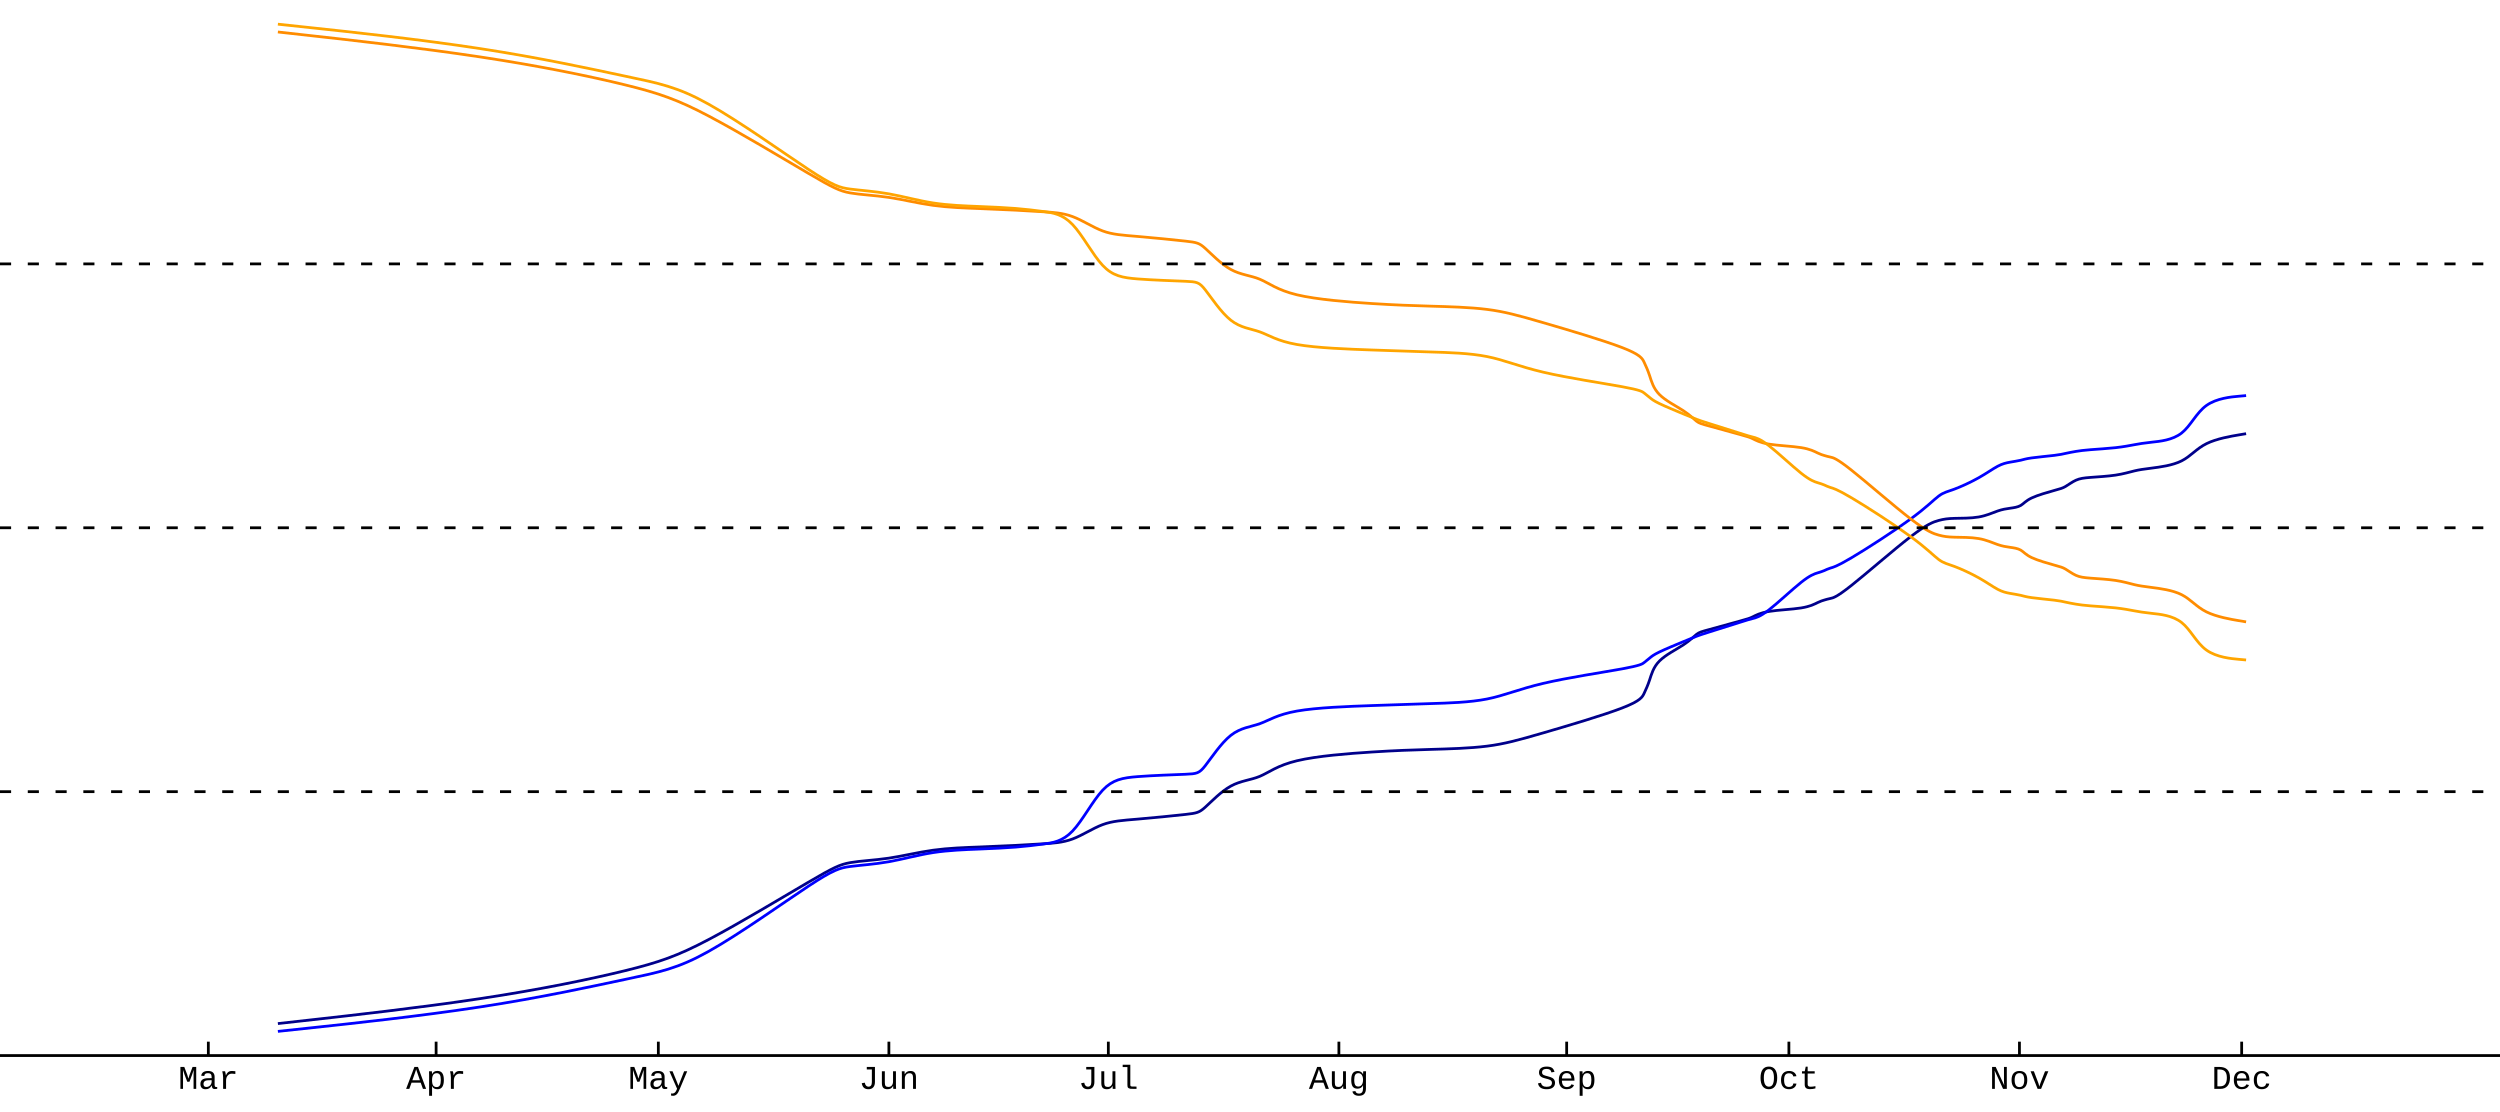
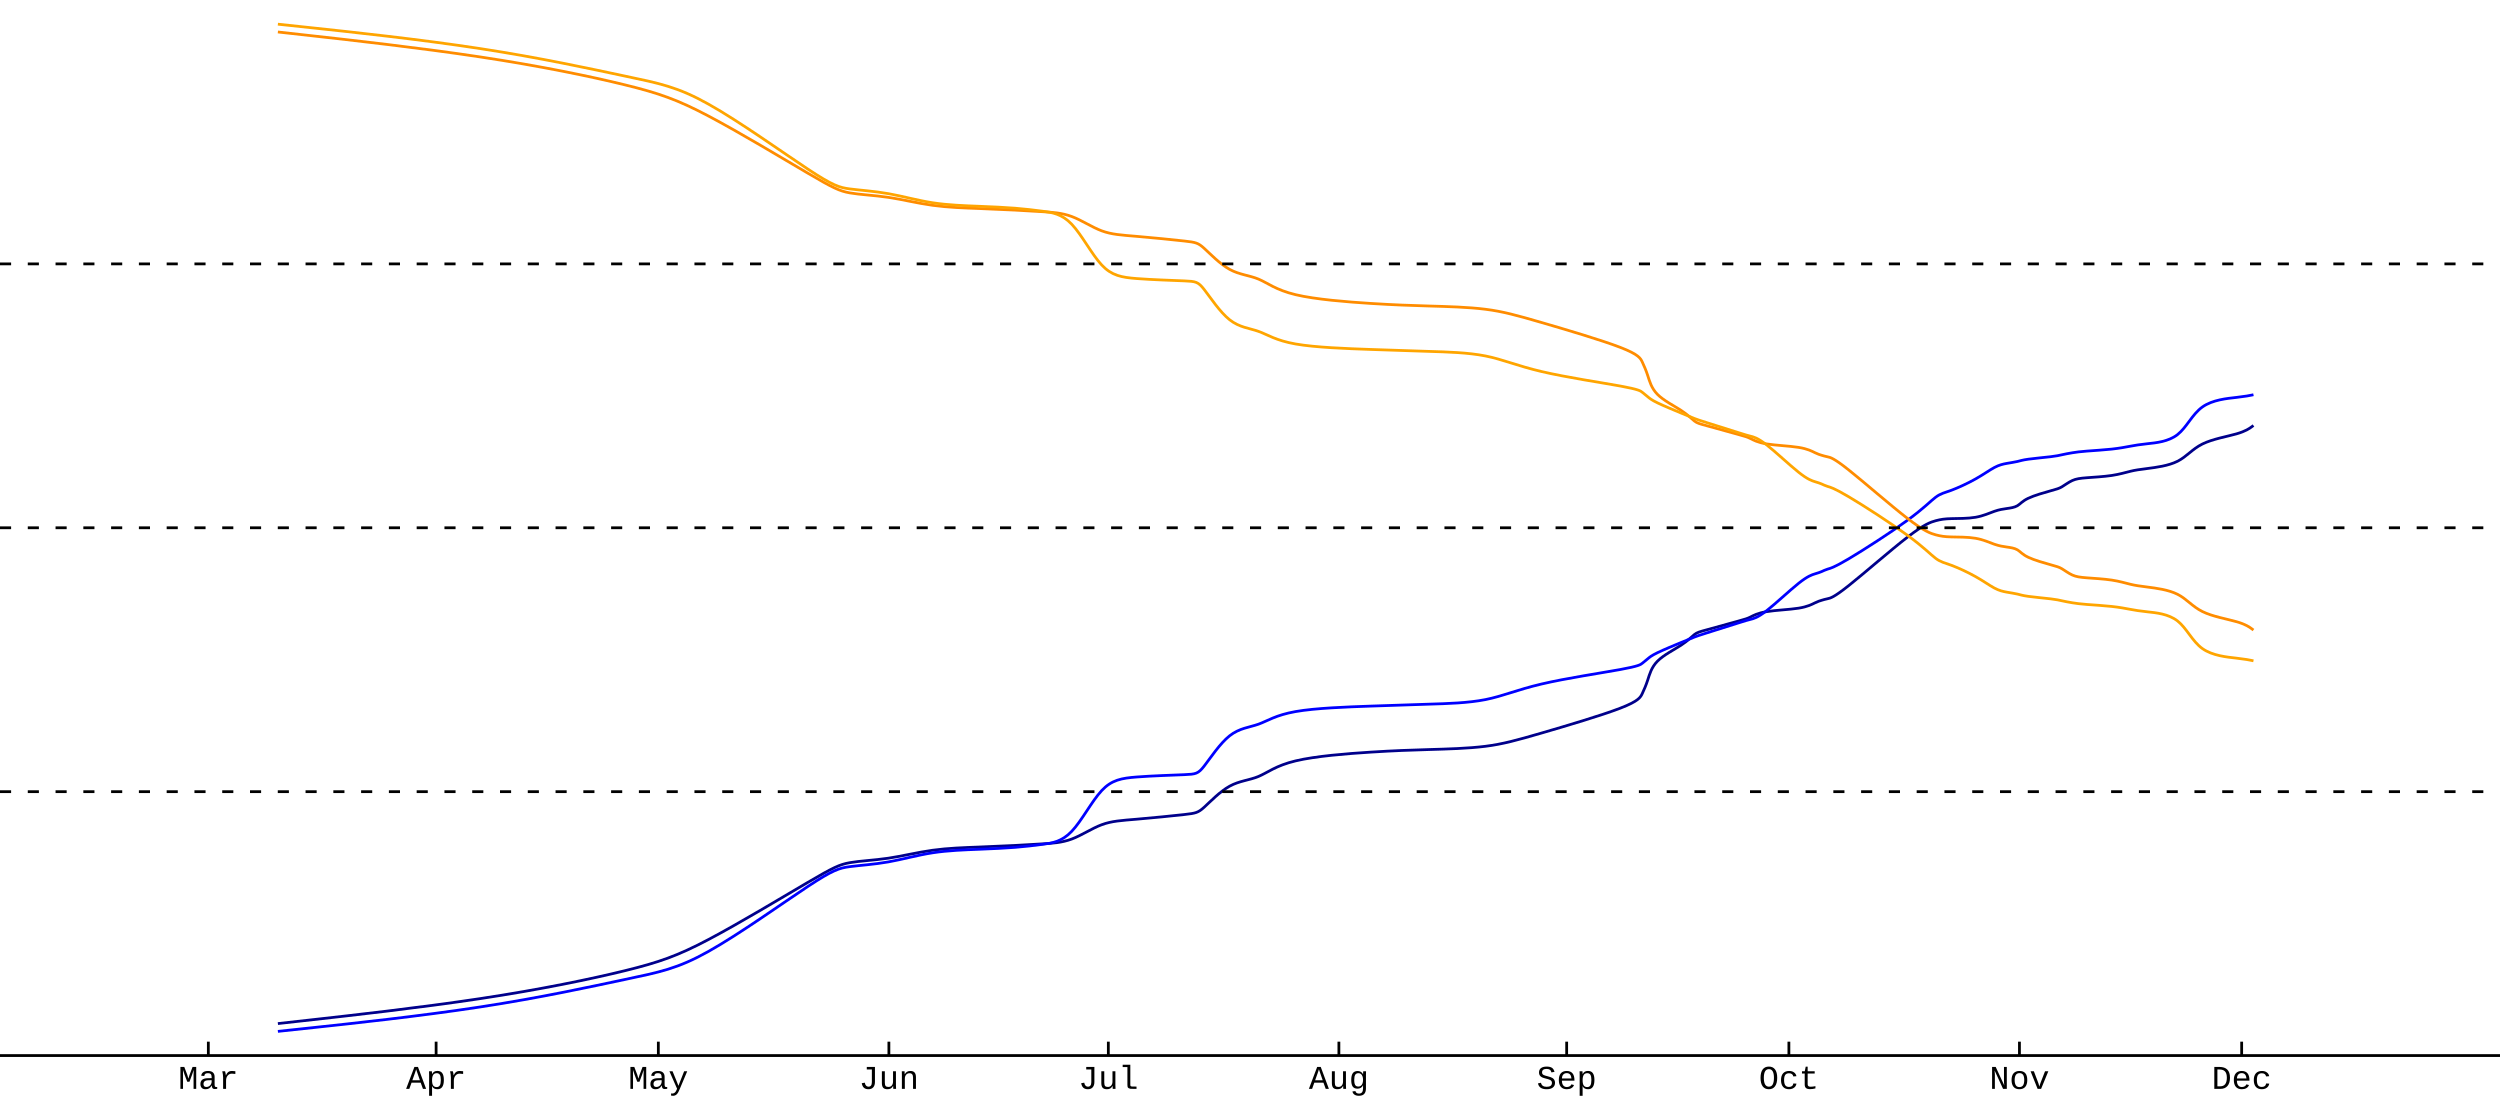
<svg xmlns="http://www.w3.org/2000/svg" viewBox="0 0 900 400" width="900" height="400">
  <style>
    text {
      font-family: "Courier New", Courier, monospace;
      font-size: 12px;
    }
  </style>
  <g class="lines" fill="none">
-     <path stroke="darkblue" d="M808.595,156.124L805.945,156.569C803.294,157.014,797.993,157.903,794.334,159.716C790.674,161.529,788.656,164.266,785.376,165.919C782.095,167.572,777.552,168.142,774.57,168.523C771.588,168.905,770.167,169.098,768.382,169.526C766.598,169.955,764.451,170.619,761.583,171.047C758.715,171.476,755.128,171.669,752.635,171.862C750.142,172.055,748.744,172.248,747.365,172.865C745.986,173.482,744.625,174.523,743.567,175.14C742.508,175.757,741.751,175.95,739.526,176.567C737.301,177.184,733.608,178.225,731.412,179.265C729.216,180.306,728.517,181.347,727.458,181.964C726.398,182.581,724.979,182.774,723.603,182.967C722.227,183.16,720.895,183.353,719.129,183.97C717.363,184.587,715.163,185.628,712.323,186.117C709.483,186.606,706.003,186.544,703.582,186.609C701.161,186.674,699.798,186.867,697.946,187.36C696.094,187.854,693.752,188.647,687.731,193.281C681.71,197.915,672.009,206.39,666.552,210.725C661.094,215.059,659.881,215.252,658.953,215.445C658.024,215.638,657.38,215.831,656.731,216.024C656.081,216.217,655.427,216.41,654.332,216.938C653.237,217.467,651.7,218.33,648.411,218.858C645.123,219.387,640.083,219.58,636.815,220.116C633.548,220.651,632.054,221.53,630.973,222.066C629.891,222.602,629.223,222.795,626.35,223.593C623.477,224.39,618.399,225.793,615.47,226.591C612.542,227.389,611.761,227.582,610.733,228.38C609.704,229.178,608.427,230.581,605.906,232.219C603.384,233.857,599.619,235.73,597.403,237.96C595.186,240.189,594.519,242.775,593.863,244.762C593.207,246.75,592.562,248.139,591.918,249.528C591.273,250.918,590.629,252.307,583.922,254.893C577.216,257.478,564.448,261.26,555.545,263.846C546.642,266.432,541.605,267.821,535.337,268.612C529.069,269.403,521.569,269.596,514.934,269.789C508.299,269.982,502.528,270.176,493.966,270.72C485.404,271.264,474.051,272.159,466.898,273.873C459.745,275.588,456.792,278.122,453.518,279.485C450.244,280.848,446.648,281.041,443.099,282.99C439.551,284.938,436.051,288.642,433.886,290.591C431.722,292.539,430.895,292.732,426.746,293.199C422.597,293.666,415.127,294.407,409.611,294.874C404.095,295.341,400.533,295.534,396.938,296.872C393.344,298.211,389.718,300.695,386.123,302.033C382.528,303.372,378.964,303.565,375.663,303.758C372.363,303.951,369.326,304.144,365.644,304.337C361.962,304.53,357.634,304.723,352.524,304.916C347.414,305.109,341.522,305.302,335.945,306.068C330.367,306.834,325.105,308.172,319.949,308.938C314.792,309.704,309.742,309.897,306.046,310.552C302.35,311.206,300.01,312.323,290.989,317.609C281.969,322.895,266.269,332.349,255.121,338.229C243.973,344.109,237.376,346.414,225.057,349.438C212.738,352.461,194.696,356.204,172.906,359.498C151.115,362.792,125.576,365.639,112.807,367.062L100.038,368.485" />
-     <path stroke="blue" d="M808.595,142.411L805.945,142.646C803.294,142.881,797.993,143.351,794.334,145.961C790.674,148.571,788.656,153.321,785.376,155.896C782.095,158.472,777.552,158.873,774.57,159.196C771.588,159.519,770.167,159.763,768.382,160.096C766.598,160.428,764.451,160.849,761.583,161.164C758.715,161.479,755.128,161.689,752.635,161.887C750.142,162.085,748.744,162.273,747.365,162.501C745.986,162.729,744.625,162.998,743.567,163.233C742.508,163.468,741.751,163.669,739.526,163.937C737.301,164.205,733.608,164.539,731.412,164.848C729.216,165.156,728.517,165.438,727.458,165.683C726.398,165.929,724.979,166.137,723.603,166.386C722.227,166.635,720.895,166.925,719.129,167.867C717.363,168.809,715.163,170.404,712.323,171.999C709.483,173.594,706.003,175.191,703.582,176.09C701.161,176.989,699.798,177.191,697.946,178.567C696.094,179.943,693.752,182.494,687.731,186.897C681.71,191.299,672.009,197.554,666.552,200.785C661.094,204.017,659.881,204.224,658.953,204.504C658.024,204.783,657.38,205.135,656.731,205.414C656.081,205.694,655.427,205.902,654.332,206.237C653.237,206.571,651.7,207.032,648.411,209.644C645.123,212.255,640.083,217.017,636.815,219.555C633.548,222.093,632.054,222.406,630.973,222.667C629.891,222.928,629.223,223.136,626.35,224.041C623.477,224.945,618.399,226.547,615.47,227.477C612.542,228.408,611.761,228.667,610.733,229.063C609.704,229.46,608.427,229.994,605.906,231.037C603.384,232.08,599.619,233.633,597.403,234.705C595.186,235.778,594.519,236.37,593.863,236.919C593.207,237.468,592.562,237.973,591.918,238.498C591.273,239.023,590.629,239.566,583.922,240.793C577.216,242.019,564.448,243.928,555.545,246.021C546.642,248.115,541.605,250.394,535.337,251.637C529.069,252.881,521.569,253.09,514.934,253.294C508.299,253.498,502.528,253.697,493.966,254.001C485.404,254.306,474.051,254.716,466.898,255.98C459.745,257.244,456.792,259.363,453.518,260.532C450.244,261.702,446.648,261.924,443.099,264.725C439.551,267.526,436.051,272.907,433.886,275.665C431.722,278.422,430.895,278.555,426.746,278.737C422.597,278.918,415.127,279.149,409.611,279.579C404.095,280.01,400.533,280.642,396.938,284.488C393.344,288.333,389.718,295.393,386.123,299.164C382.528,302.936,378.964,303.419,375.663,303.851C372.363,304.283,369.326,304.663,365.644,304.957C361.962,305.251,357.634,305.459,352.524,305.664C347.414,305.869,341.522,306.072,335.945,306.933C330.367,307.794,325.105,309.314,319.949,310.228C314.792,311.143,309.742,311.452,306.046,311.941C302.35,312.43,300.01,313.099,290.989,319.052C281.969,325.005,266.269,336.243,255.121,342.487C243.973,348.73,237.376,349.98,225.057,352.585C212.738,355.19,194.696,359.151,172.906,362.495C151.115,365.84,125.576,368.568,112.807,369.933L100.038,371.297" />
-     <path stroke="darkorange" d="M808.595,223.876L805.945,223.431C803.294,222.986,797.993,222.097,794.334,220.284C790.674,218.471,788.656,215.734,785.376,214.081C782.095,212.428,777.552,211.858,774.57,211.477C771.588,211.095,770.167,210.902,768.382,210.474C766.598,210.045,764.451,209.381,761.583,208.953C758.715,208.524,755.128,208.331,752.635,208.138C750.142,207.945,748.744,207.752,747.365,207.135C745.986,206.518,744.625,205.477,743.567,204.86C742.508,204.243,741.751,204.05,739.526,203.433C737.301,202.816,733.608,201.775,731.412,200.735C729.216,199.694,728.517,198.653,727.458,198.036C726.398,197.419,724.979,197.226,723.603,197.033C722.227,196.84,720.895,196.647,719.129,196.03C717.363,195.413,715.163,194.372,712.323,193.883C709.483,193.394,706.003,193.456,703.582,193.391C701.161,193.326,699.798,193.133,697.946,192.64C696.094,192.146,693.752,191.353,687.731,186.719C681.71,182.085,672.009,173.61,666.552,169.275C661.094,164.941,659.881,164.748,658.953,164.555C658.024,164.362,657.38,164.169,656.731,163.976C656.081,163.783,655.427,163.59,654.332,163.062C653.237,162.533,651.7,161.67,648.411,161.142C645.123,160.613,640.083,160.42,636.815,159.884C633.548,159.349,632.054,158.47,630.973,157.934C629.891,157.398,629.223,157.205,626.35,156.407C623.477,155.61,618.399,154.207,615.47,153.409C612.542,152.611,611.761,152.418,610.733,151.62C609.704,150.822,608.427,149.419,605.906,147.781C603.384,146.143,599.619,144.27,597.403,142.04C595.186,139.811,594.519,137.225,593.863,135.238C593.207,133.25,592.562,131.861,591.918,130.472C591.273,129.082,590.629,127.693,583.922,125.107C577.216,122.522,564.448,118.74,555.545,116.154C546.642,113.568,541.605,112.179,535.337,111.388C529.069,110.597,521.569,110.404,514.934,110.211C508.299,110.018,502.528,109.824,493.966,109.28C485.404,108.736,474.051,107.841,466.898,106.127C459.745,104.412,456.792,101.878,453.518,100.515C450.244,99.152,446.648,98.959,443.099,97.01C439.551,95.062,436.051,91.358,433.886,89.409C431.722,87.461,430.895,87.268,426.746,86.801C422.597,86.334,415.127,85.593,409.611,85.126C404.095,84.659,400.533,84.466,396.938,83.128C393.344,81.789,389.718,79.305,386.123,77.967C382.528,76.628,378.964,76.435,375.663,76.242C372.363,76.049,369.326,75.856,365.644,75.663C361.962,75.47,357.634,75.277,352.524,75.084C347.414,74.891,341.522,74.698,335.945,73.932C330.367,73.166,325.105,71.828,319.949,71.062C314.792,70.296,309.742,70.103,306.046,69.448C302.35,68.794,300.01,67.677,290.989,62.391C281.969,57.105,266.269,47.651,255.121,41.771C243.973,35.891,237.376,33.586,225.057,30.562C212.738,27.539,194.696,23.796,172.906,20.502C151.115,17.208,125.576,14.361,112.807,12.938L100.038,11.515" />
-     <path stroke="orange" d="M808.595,237.589L805.945,237.354C803.294,237.119,797.993,236.649,794.334,234.039C790.674,231.429,788.656,226.679,785.376,224.104C782.095,221.528,777.552,221.127,774.57,220.804C771.588,220.481,770.167,220.237,768.382,219.904C766.598,219.572,764.451,219.151,761.583,218.836C758.715,218.521,755.128,218.311,752.635,218.113C750.142,217.915,748.744,217.727,747.365,217.499C745.986,217.271,744.625,217.002,743.567,216.767C742.508,216.532,741.751,216.331,739.526,216.063C737.301,215.795,733.608,215.461,731.412,215.152C729.216,214.844,728.517,214.562,727.458,214.317C726.398,214.071,724.979,213.863,723.603,213.614C722.227,213.365,720.895,213.075,719.129,212.133C717.363,211.191,715.163,209.596,712.323,208.001C709.483,206.406,706.003,204.809,703.582,203.91C701.161,203.011,699.798,202.809,697.946,201.433C696.094,200.057,693.752,197.506,687.731,193.103C681.71,188.701,672.009,182.446,666.552,179.215C661.094,175.983,659.881,175.776,658.953,175.496C658.024,175.217,657.38,174.865,656.731,174.586C656.081,174.306,655.427,174.098,654.332,173.763C653.237,173.429,651.7,172.968,648.411,170.356C645.123,167.745,640.083,162.983,636.815,160.445C633.548,157.907,632.054,157.594,630.973,157.333C629.891,157.072,629.223,156.864,626.35,155.959C623.477,155.055,618.399,153.453,615.47,152.523C612.542,151.592,611.761,151.333,610.733,150.937C609.704,150.54,608.427,150.006,605.906,148.963C603.384,147.92,599.619,146.367,597.403,145.295C595.186,144.222,594.519,143.63,593.863,143.081C593.207,142.532,592.562,142.027,591.918,141.502C591.273,140.977,590.629,140.434,583.922,139.207C577.216,137.981,564.448,136.072,555.545,133.979C546.642,131.885,541.605,129.606,535.337,128.363C529.069,127.119,521.569,126.91,514.934,126.706C508.299,126.502,502.528,126.303,493.966,125.999C485.404,125.694,474.051,125.284,466.898,124.02C459.745,122.756,456.792,120.637,453.518,119.468C450.244,118.298,446.648,118.076,443.099,115.275C439.551,112.474,436.051,107.093,433.886,104.335C431.722,101.578,430.895,101.445,426.746,101.263C422.597,101.082,415.127,100.851,409.611,100.421C404.095,99.99,400.533,99.358,396.938,95.512C393.344,91.667,389.718,84.607,386.123,80.836C382.528,77.064,378.964,76.581,375.663,76.149C372.363,75.717,369.326,75.337,365.644,75.043C361.962,74.749,357.634,74.541,352.524,74.336C347.414,74.131,341.522,73.928,335.945,73.067C330.367,72.206,325.105,70.686,319.949,69.772C314.792,68.857,309.742,68.548,306.046,68.059C302.35,67.57,300.01,66.901,290.989,60.948C281.969,54.995,266.269,43.757,255.121,37.513C243.973,31.27,237.376,30.02,225.057,27.415C212.738,24.81,194.696,20.849,172.906,17.505C151.115,14.16,125.576,11.432,112.807,10.067L100.038,8.703" />
+     <path stroke="darkblue" d="M811.247,153.178L810.553,153.692C809.86,154.205,808.474,155.232,805.135,156.19C801.796,157.148,796.504,158.037,792.854,159.849C789.204,161.661,787.195,164.397,783.923,166.049C780.652,167.701,776.118,168.27,773.145,168.651C770.172,169.031,768.76,169.224,766.984,169.651C765.209,170.079,763.071,170.742,760.213,171.17C757.354,171.598,753.776,171.79,751.292,171.982C748.808,172.174,747.42,172.367,746.05,172.983C744.68,173.599,743.328,174.639,742.279,175.255C741.229,175.871,740.481,176.063,738.265,176.68C736.049,177.296,732.366,178.336,730.179,179.376C727.992,180.416,727.302,181.456,726.252,182.072C725.202,182.688,723.791,182.88,722.425,183.072C721.058,183.265,719.735,183.457,717.978,184.073C716.221,184.689,714.03,185.729,711.199,186.218C708.368,186.706,704.898,186.643,702.486,186.707C700.073,186.771,698.72,186.964,696.877,187.456C695.034,187.948,692.702,188.741,686.69,193.374C680.678,198.008,670.986,206.482,665.538,210.815C660.09,215.149,658.886,215.341,657.966,215.533C657.047,215.725,656.412,215.917,655.771,216.11C655.131,216.302,654.486,216.494,653.4,217.022C652.314,217.549,650.786,218.412,647.507,218.939C644.228,219.467,639.197,219.659,635.938,220.194C632.68,220.729,631.195,221.607,630.123,222.142C629.051,222.677,628.392,222.869,625.528,223.666C622.664,224.463,617.596,225.865,614.676,226.662C611.756,227.459,610.985,227.652,609.965,228.449C608.946,229.246,607.678,230.648,605.166,232.285C602.654,233.922,598.897,235.795,596.69,238.023C594.483,240.252,593.824,242.837,593.177,244.823C592.531,246.81,591.895,248.199,591.26,249.587C590.625,250.976,589.989,252.364,583.292,254.949C576.595,257.534,563.835,261.315,554.942,263.9C546.048,266.485,541.021,267.873,534.762,268.664C528.503,269.454,521.012,269.646,514.386,269.838C507.76,270.031,501.998,270.223,493.446,270.766C484.893,271.31,473.549,272.204,466.405,273.918C459.261,275.631,456.317,278.164,453.052,279.527C449.787,280.889,446.2,281.081,442.661,283.029C439.122,284.977,435.63,288.68,433.475,290.627C431.32,292.575,430.502,292.767,426.362,293.233C422.223,293.7,414.762,294.44,409.255,294.906C403.748,295.372,400.195,295.564,396.61,296.902C393.024,298.239,389.407,300.722,385.821,302.06C382.235,303.398,378.68,303.59,375.389,303.782C372.098,303.974,369.07,304.167,365.397,304.359C361.724,304.551,357.406,304.743,352.305,304.936C347.204,305.128,341.321,305.32,335.753,306.085C330.185,306.85,324.932,308.188,319.784,308.953C314.637,309.717,309.595,309.91,305.909,310.564C302.222,311.218,299.891,312.334,290.88,317.619C281.869,322.904,266.178,332.358,255.039,338.237C243.9,344.115,237.312,346.42,225.002,349.442C212.692,352.465,194.659,356.207,172.878,359.501C151.097,362.794,125.567,365.639,112.802,367.062L100.038,368.485" />
+     <path stroke="blue" d="M811.247,142.101L810.553,142.247C809.86,142.393,808.474,142.686,805.135,143.065C801.796,143.445,796.504,143.912,792.854,146.518C789.204,149.125,787.195,153.871,783.923,156.443C780.652,159.015,776.118,159.413,773.145,159.732C770.172,160.052,768.76,160.292,766.984,160.622C765.209,160.951,763.071,161.369,760.213,161.68C757.354,161.992,753.776,162.198,751.292,162.393C748.808,162.588,747.42,162.772,746.05,162.997C744.68,163.221,743.328,163.486,742.279,163.718C741.229,163.949,740.481,164.147,738.265,164.412C736.049,164.676,732.366,165.007,730.179,165.312C727.992,165.617,727.302,165.896,726.252,166.137C725.202,166.379,723.791,166.584,722.425,166.829C721.058,167.075,719.735,167.362,717.978,168.3C716.221,169.239,714.03,170.83,711.199,172.422C708.368,174.014,704.898,175.607,702.486,176.502C700.073,177.398,698.72,177.596,696.877,178.969C695.034,180.342,692.702,182.889,686.69,187.289C680.678,191.688,670.986,197.939,665.538,201.167C660.09,204.395,658.886,204.599,657.966,204.875C657.047,205.151,656.412,205.499,655.771,205.775C655.131,206.052,654.486,206.256,653.4,206.587C652.314,206.918,650.786,207.376,647.507,209.984C644.228,212.592,639.197,217.351,635.938,219.885C632.68,222.419,631.195,222.729,630.123,222.987C629.051,223.244,628.392,223.449,625.528,224.35C622.664,225.252,617.596,226.85,614.676,227.777C611.756,228.703,610.985,228.959,609.965,229.352C608.946,229.745,607.678,230.276,605.166,231.316C602.654,232.356,598.897,233.905,596.69,234.973C594.483,236.042,593.824,236.631,593.177,237.177C592.531,237.722,591.895,238.224,591.26,238.746C590.625,239.267,589.989,239.807,583.292,241.03C576.595,242.253,563.835,244.158,554.942,246.248C546.048,248.339,541.021,250.614,534.762,251.854C528.503,253.094,521.012,253.3,514.386,253.5C507.76,253.7,501.998,253.896,493.446,254.197C484.893,254.498,473.549,254.905,466.405,256.166C459.261,257.427,456.317,259.541,453.052,260.708C449.787,261.874,446.2,262.092,442.661,264.89C439.122,267.688,435.63,273.066,433.475,275.819C431.32,278.573,430.502,278.703,426.362,278.881C422.223,279.059,414.762,279.286,409.255,279.714C403.748,280.141,400.195,280.769,396.61,284.611C393.024,288.454,389.407,295.51,385.821,299.278C382.235,303.046,378.68,303.526,375.389,303.954C372.098,304.382,369.07,304.759,365.397,305.049C361.724,305.34,357.406,305.545,352.305,305.747C347.204,305.948,341.321,306.148,335.753,307.005C330.185,307.863,324.932,309.379,319.784,310.29C314.637,311.201,309.595,311.507,305.909,311.993C302.222,312.479,299.891,313.144,290.88,319.093C281.869,325.043,266.178,336.277,255.039,342.518C243.9,348.758,237.312,350.004,225.002,352.606C212.692,355.208,194.659,359.164,172.878,362.505C151.097,365.847,125.567,368.572,112.802,369.934L100.038,371.297" />
+     <path stroke="darkorange" d="M811.247,226.822L810.553,226.308C809.86,225.795,808.474,224.768,805.135,223.81C801.796,222.852,796.504,221.963,792.854,220.151C789.204,218.339,787.195,215.603,783.923,213.951C780.652,212.299,776.118,211.73,773.145,211.349C770.172,210.969,768.76,210.776,766.984,210.349C765.209,209.921,763.071,209.258,760.213,208.83C757.354,208.402,753.776,208.21,751.292,208.018C748.808,207.826,747.42,207.633,746.05,207.017C744.68,206.401,743.328,205.361,742.279,204.745C741.229,204.129,740.481,203.937,738.265,203.32C736.049,202.704,732.366,201.664,730.179,200.624C727.992,199.584,727.302,198.544,726.252,197.928C725.202,197.312,723.791,197.12,722.425,196.928C721.058,196.735,719.735,196.543,717.978,195.927C716.221,195.311,714.03,194.271,711.199,193.782C708.368,193.294,704.898,193.357,702.486,193.293C700.073,193.229,698.72,193.036,696.877,192.544C695.034,192.052,692.702,191.259,686.69,186.626C680.678,181.992,670.986,173.518,665.538,169.185C660.09,164.851,658.886,164.659,657.966,164.467C657.047,164.275,656.412,164.083,655.771,163.89C655.131,163.698,654.486,163.506,653.4,162.978C652.314,162.451,650.786,161.588,647.507,161.061C644.228,160.533,639.197,160.341,635.938,159.806C632.68,159.271,631.195,158.393,630.123,157.858C629.051,157.323,628.392,157.131,625.528,156.334C622.664,155.537,617.596,154.135,614.676,153.338C611.756,152.541,610.985,152.348,609.965,151.551C608.946,150.754,607.678,149.352,605.166,147.715C602.654,146.078,598.897,144.205,596.69,141.977C594.483,139.748,593.824,137.163,593.177,135.177C592.531,133.19,591.895,131.801,591.26,130.413C590.625,129.024,589.989,127.636,583.292,125.051C576.595,122.466,563.835,118.685,554.942,116.1C546.048,113.515,541.021,112.127,534.762,111.336C528.503,110.546,521.012,110.354,514.386,110.162C507.76,109.969,501.998,109.777,493.446,109.234C484.893,108.69,473.549,107.796,466.405,106.082C459.261,104.369,456.317,101.836,453.052,100.473C449.787,99.111,446.2,98.919,442.661,96.971C439.122,95.023,435.63,91.32,433.475,89.373C431.32,87.425,430.502,87.233,426.362,86.767C422.223,86.3,414.762,85.56,409.255,85.094C403.748,84.628,400.195,84.436,396.61,83.098C393.024,81.761,389.407,79.278,385.821,77.94C382.235,76.602,378.68,76.41,375.389,76.218C372.098,76.026,369.07,75.833,365.397,75.641C361.724,75.449,357.406,75.257,352.305,75.064C347.204,74.872,341.321,74.68,335.753,73.915C330.185,73.15,324.932,71.812,319.784,71.047C314.637,70.283,309.595,70.09,305.909,69.436C302.222,68.782,299.891,67.666,290.88,62.381C281.869,57.096,266.178,47.642,255.039,41.763C243.9,35.885,237.312,33.58,225.002,30.558C212.692,27.535,194.659,23.793,172.878,20.499C151.097,17.206,125.567,14.361,112.802,12.938L100.038,11.515" />
+     <path stroke="orange" d="M811.247,237.899L810.553,237.753C809.86,237.607,808.474,237.314,805.135,236.935C801.796,236.555,796.504,236.088,792.854,233.482C789.204,230.875,787.195,226.129,783.923,223.557C780.652,220.985,776.118,220.587,773.145,220.268C770.172,219.948,768.76,219.708,766.984,219.378C765.209,219.049,763.071,218.631,760.213,218.32C757.354,218.008,753.776,217.802,751.292,217.607C748.808,217.412,747.42,217.228,746.05,217.003C744.68,216.779,743.328,216.514,742.279,216.282C741.229,216.051,740.481,215.853,738.265,215.588C736.049,215.324,732.366,214.993,730.179,214.688C727.992,214.383,727.302,214.104,726.252,213.863C725.202,213.621,723.791,213.416,722.425,213.171C721.058,212.925,719.735,212.638,717.978,211.7C716.221,210.761,714.03,209.17,711.199,207.578C708.368,205.986,704.898,204.393,702.486,203.498C700.073,202.602,698.72,202.404,696.877,201.031C695.034,199.658,692.702,197.111,686.69,192.711C680.678,188.312,670.986,182.061,665.538,178.833C660.09,175.605,658.886,175.401,657.966,175.125C657.047,174.849,656.412,174.501,655.771,174.225C655.131,173.948,654.486,173.744,653.4,173.413C652.314,173.082,650.786,172.624,647.507,170.016C644.228,167.408,639.197,162.649,635.938,160.115C632.68,157.581,631.195,157.271,630.123,157.013C629.051,156.756,628.392,156.551,625.528,155.65C622.664,154.748,617.596,153.15,614.676,152.223C611.756,151.297,610.985,151.041,609.965,150.648C608.946,150.255,607.678,149.724,605.166,148.684C602.654,147.644,598.897,146.095,596.69,145.027C594.483,143.958,593.824,143.369,593.177,142.823C592.531,142.278,591.895,141.776,591.26,141.254C590.625,140.733,589.989,140.193,583.292,138.97C576.595,137.747,563.835,135.842,554.942,133.752C546.048,131.661,541.021,129.386,534.762,128.146C528.503,126.906,521.012,126.7,514.386,126.5C507.76,126.3,501.998,126.104,493.446,125.803C484.893,125.502,473.549,125.095,466.405,123.834C459.261,122.573,456.317,120.459,453.052,119.292C449.787,118.126,446.2,117.908,442.661,115.11C439.122,112.312,435.63,106.934,433.475,104.181C431.32,101.427,430.502,101.297,426.362,101.119C422.223,100.941,414.762,100.714,409.255,100.286C403.748,99.859,400.195,99.231,396.61,95.389C393.024,91.546,389.407,84.49,385.821,80.722C382.235,76.954,378.68,76.474,375.389,76.046C372.098,75.618,369.07,75.241,365.397,74.951C361.724,74.66,357.406,74.455,352.305,74.253C347.204,74.052,341.321,73.852,335.753,72.995C330.185,72.137,324.932,70.621,319.784,69.71C314.637,68.799,309.595,68.493,305.909,68.007C302.222,67.521,299.891,66.856,290.88,60.907C281.869,54.957,266.178,43.723,255.039,37.482C243.9,31.242,237.312,29.996,225.002,27.394C212.692,24.792,194.659,20.836,172.878,17.495C151.097,14.153,125.567,11.428,112.802,10.066L100.038,8.703" />
  </g>
  <g class="axis y" stroke="black" fill="none" stroke-dasharray="4 6">
    <path d="M 0,285 h900" />
    <path d="M 0,190 h900" />
    <path d="M 0,95 h900" />
  </g>
  <g class="axis x" stroke="black" fill="none" transform="translate(0, 380)">
    <path d="M0,0 h900" />
    <g transform="translate(75, 0)">
      <text text-anchor="middle" fill="black" stroke="none" transform="translate(0, 12)">Mar</text>
      <path d="M0,0 v-5" />
    </g>
    <g transform="translate(157, 0)">
      <text text-anchor="middle" fill="black" stroke="none" transform="translate(0, 12)">Apr</text>
      <path d="M0,0 v-5" />
    </g>
    <g transform="translate(237, 0)">
      <text text-anchor="middle" fill="black" stroke="none" transform="translate(0, 12)">May</text>
      <path d="M0,0 v-5" />
    </g>
    <g transform="translate(320, 0)">
      <text text-anchor="middle" fill="black" stroke="none" transform="translate(0, 12)">Jun</text>
      <path d="M0,0 v-5" />
    </g>
    <g transform="translate(399, 0)">
      <text text-anchor="middle" fill="black" stroke="none" transform="translate(0, 12)">Jul</text>
      <path d="M0,0 v-5" />
    </g>
    <g transform="translate(482, 0)">
      <text text-anchor="middle" fill="black" stroke="none" transform="translate(0, 12)">Aug</text>
      <path d="M0,0 v-5" />
    </g>
    <g transform="translate(564, 0)">
      <text text-anchor="middle" fill="black" stroke="none" transform="translate(0, 12)">Sep</text>
      <path d="M0,0 v-5" />
    </g>
    <g transform="translate(644, 0)">
      <text text-anchor="middle" fill="black" stroke="none" transform="translate(0, 12)">Oct</text>
      <path d="M0,0 v-5" />
    </g>
    <g transform="translate(727, 0)">
      <text text-anchor="middle" fill="black" stroke="none" transform="translate(0, 12)">Nov</text>
      <path d="M0,0 v-5" />
    </g>
    <g transform="translate(807, 0)">
      <text text-anchor="middle" fill="black" stroke="none" transform="translate(0, 12)">Dec</text>
      <path d="M0,0 v-5" />
    </g>
  </g>
</svg>
